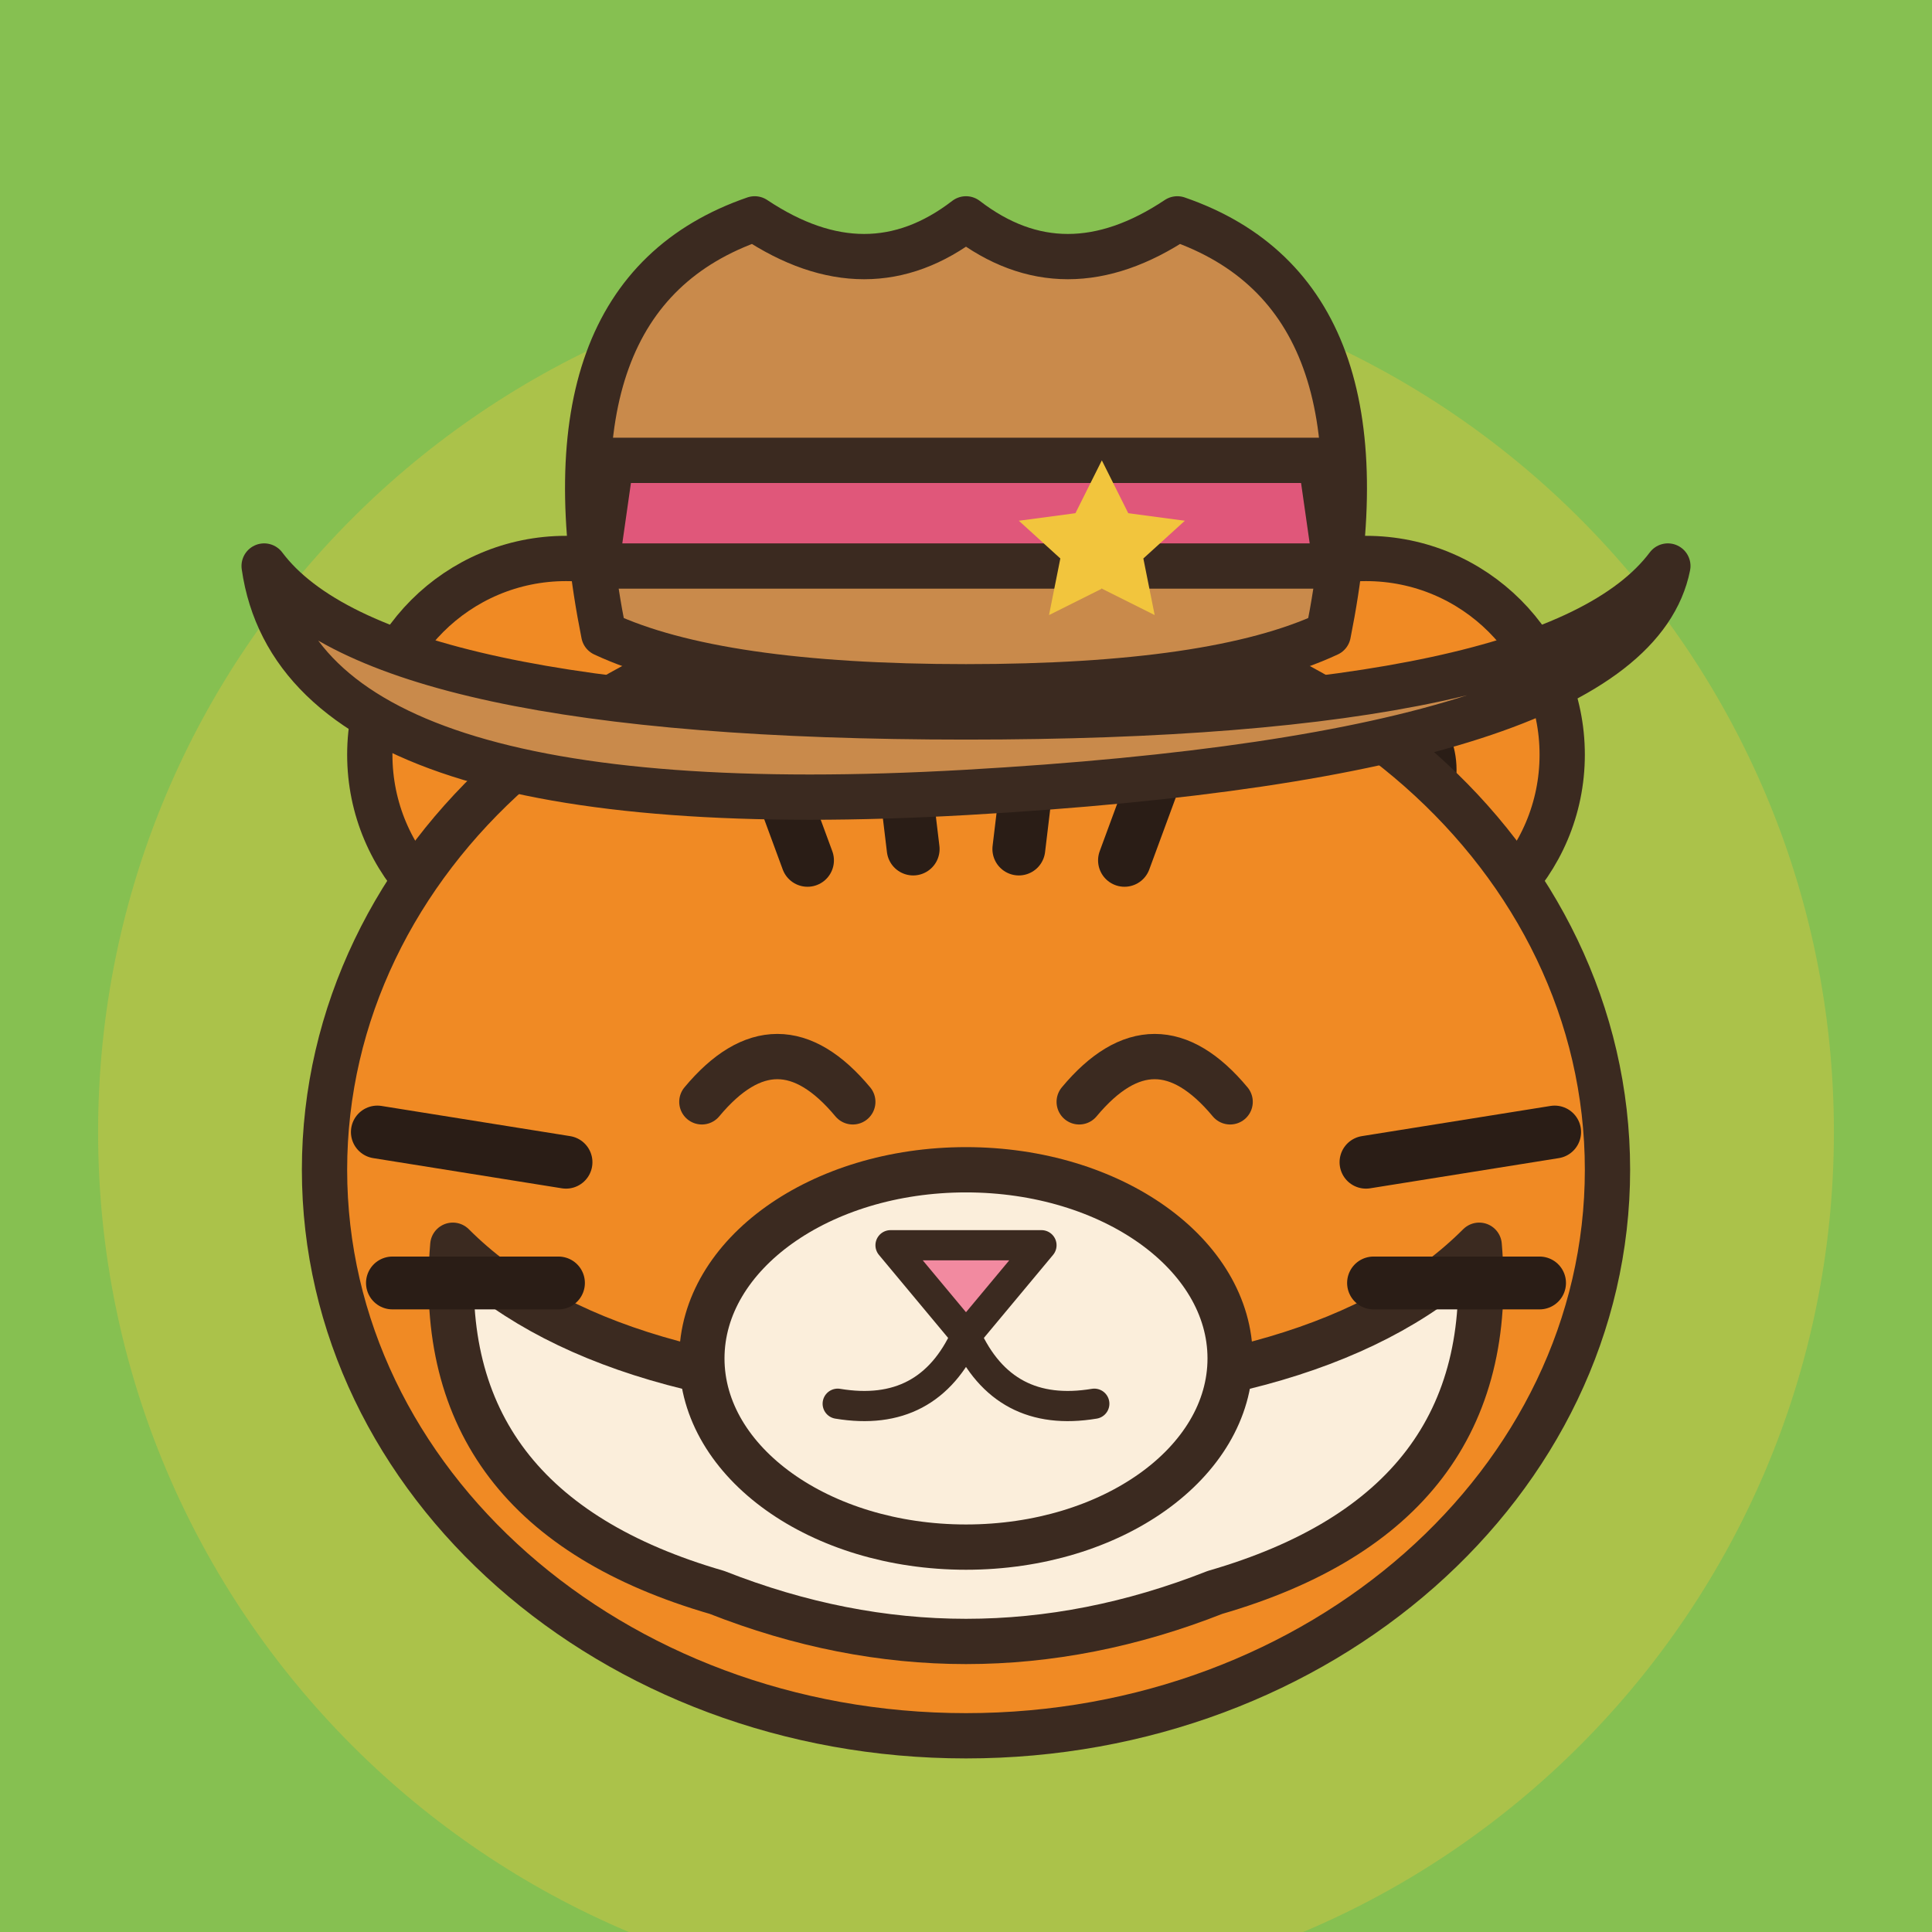
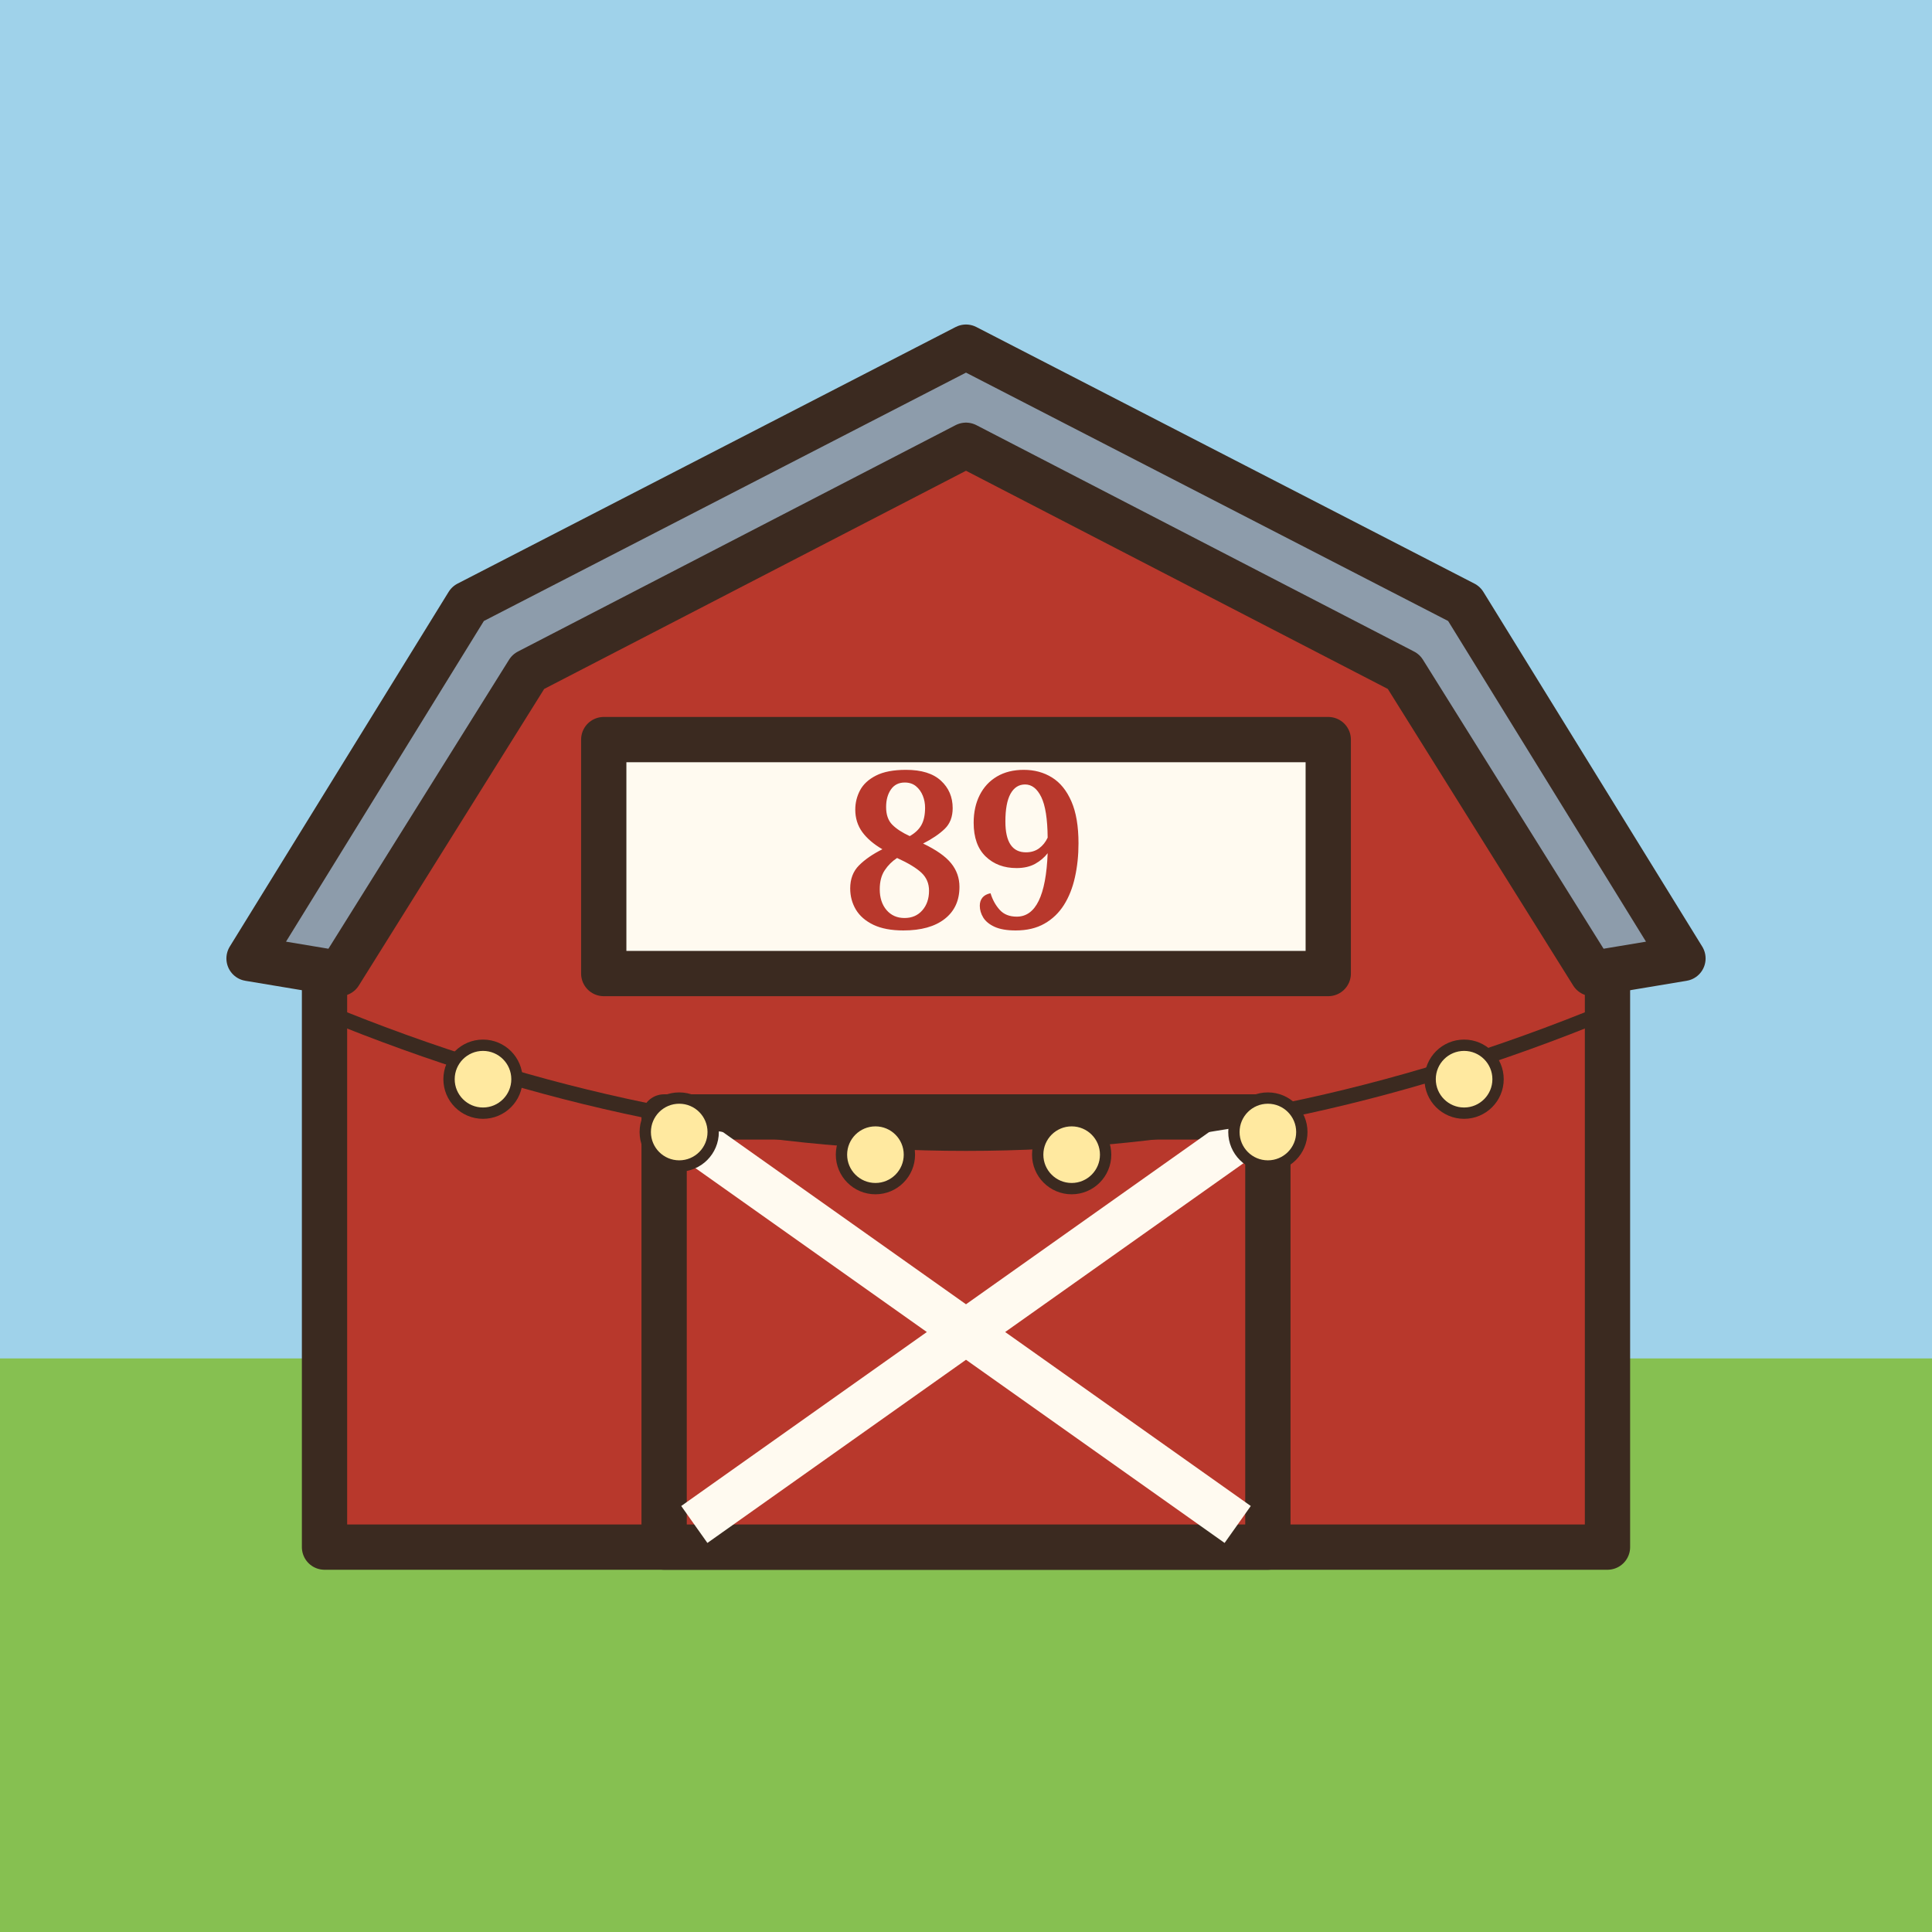
<svg xmlns="http://www.w3.org/2000/svg" viewBox="0 0 512 512">
-   <rect width="512" height="512" rx="0" fill="#86c051" />
-   <circle cx="256" cy="300" r="230" fill="#f2c53d" opacity=".35" />
+   <rect width="512" height="512" fill="#9fd2ea" />
+   <rect y="360" width="512" height="152" fill="#86c051" />
  <g stroke="#3b2a20" stroke-width="12" stroke-linejoin="round">
-     <circle cx="150" cy="200" r="52" fill="#f08a24" />
-     <circle cx="362" cy="200" r="52" fill="#f08a24" />
-     <circle cx="150" cy="204" r="24" fill="#2a1d16" stroke="none" />
-     <circle cx="362" cy="204" r="24" fill="#2a1d16" stroke="none" />
-     <ellipse cx="256" cy="310" rx="170" ry="150" fill="#f08a24" />
-     <path d="M120 330q-6 70 70 92q66 26 132 0q76-22 70-92q-40 40-136 40t-136-40z" fill="#fbeedb" />
-     <ellipse cx="256" cy="360" rx="70" ry="50" fill="#fbeedb" />
+     <path d="M86 410V250l50-80 120-62 120 62 50 80v160z" fill="#b8382c" />
+     <path d="M66 254l58-94 132-68 132 68 58 94-24 4-50-80-116-60-116 60-50 80z" fill="#8d9cab" />
+     <rect x="176" y="296" width="160" height="114" fill="#b8382c" />
+     <rect x="160" y="196" width="192" height="62" fill="#fffaf0" />
  </g>
-   <g stroke="#2a1d16" stroke-width="14" stroke-linecap="round" fill="none">
-     <path d="M236 175l6 50M276 175l-6 50M200 190l14 38M312 190l-14 38M100 300l50 8M412 300l-50 8M104 340l44 0M408 340l-44 0" />
+   <path d="M184 302l144 102M328 302l-144 102" stroke="#fffaf0" stroke-width="12" />
+   <text x="256" y="246" text-anchor="middle" font-family="Georgia, serif" font-weight="900" font-size="58" fill="#b8382c">89</text>
+   <path d="M86 268q170 70 340 0" fill="none" stroke="#3b2a20" stroke-width="4" />
+   <g fill="#ffe9a0" stroke="#3b2a20" stroke-width="3">
+     <circle cx="128" cy="286" r="9" />
+     <circle cx="180" cy="300" r="9" />
+     <circle cx="232" cy="306" r="9" />
+     <circle cx="284" cy="306" r="9" />
+     <circle cx="336" cy="300" r="9" />
+     <circle cx="388" cy="286" r="9" />
  </g>
-   <path d="M186 292q20-24 40 0M286 292q20-24 40 0" stroke="#3b2a20" stroke-width="12" fill="none" stroke-linecap="round" />
-   <path d="M236 330h40l-20 24z" fill="#f28aa0" stroke="#3b2a20" stroke-width="8" stroke-linejoin="round" />
-   <path d="M256 354q-10 22-34 18M256 354q10 22 34 18" stroke="#3b2a20" stroke-width="8" fill="none" stroke-linecap="round" />
-   <g stroke="#3b2a20" stroke-width="12" stroke-linejoin="round">
-     <path d="M70 150q30 40 186 40t186-40q-10 50-186 60T70 150z" fill="#c98a4b" />
-     <path d="M160 168q-18-90 40-110 30 20 56 0 26 20 56 0 58 20 40 110-30 14-96 14t-96-14z" fill="#c98a4b" />
-     <path d="M158 150h196l-4-28H162z" fill="#e0577a" />
-   </g>
-   <path d="M292 122l7 14 15 2-11 10 3 15-14-7-14 7 3-15-11-10 15-2z" fill="#f2c53d" />
</svg>
